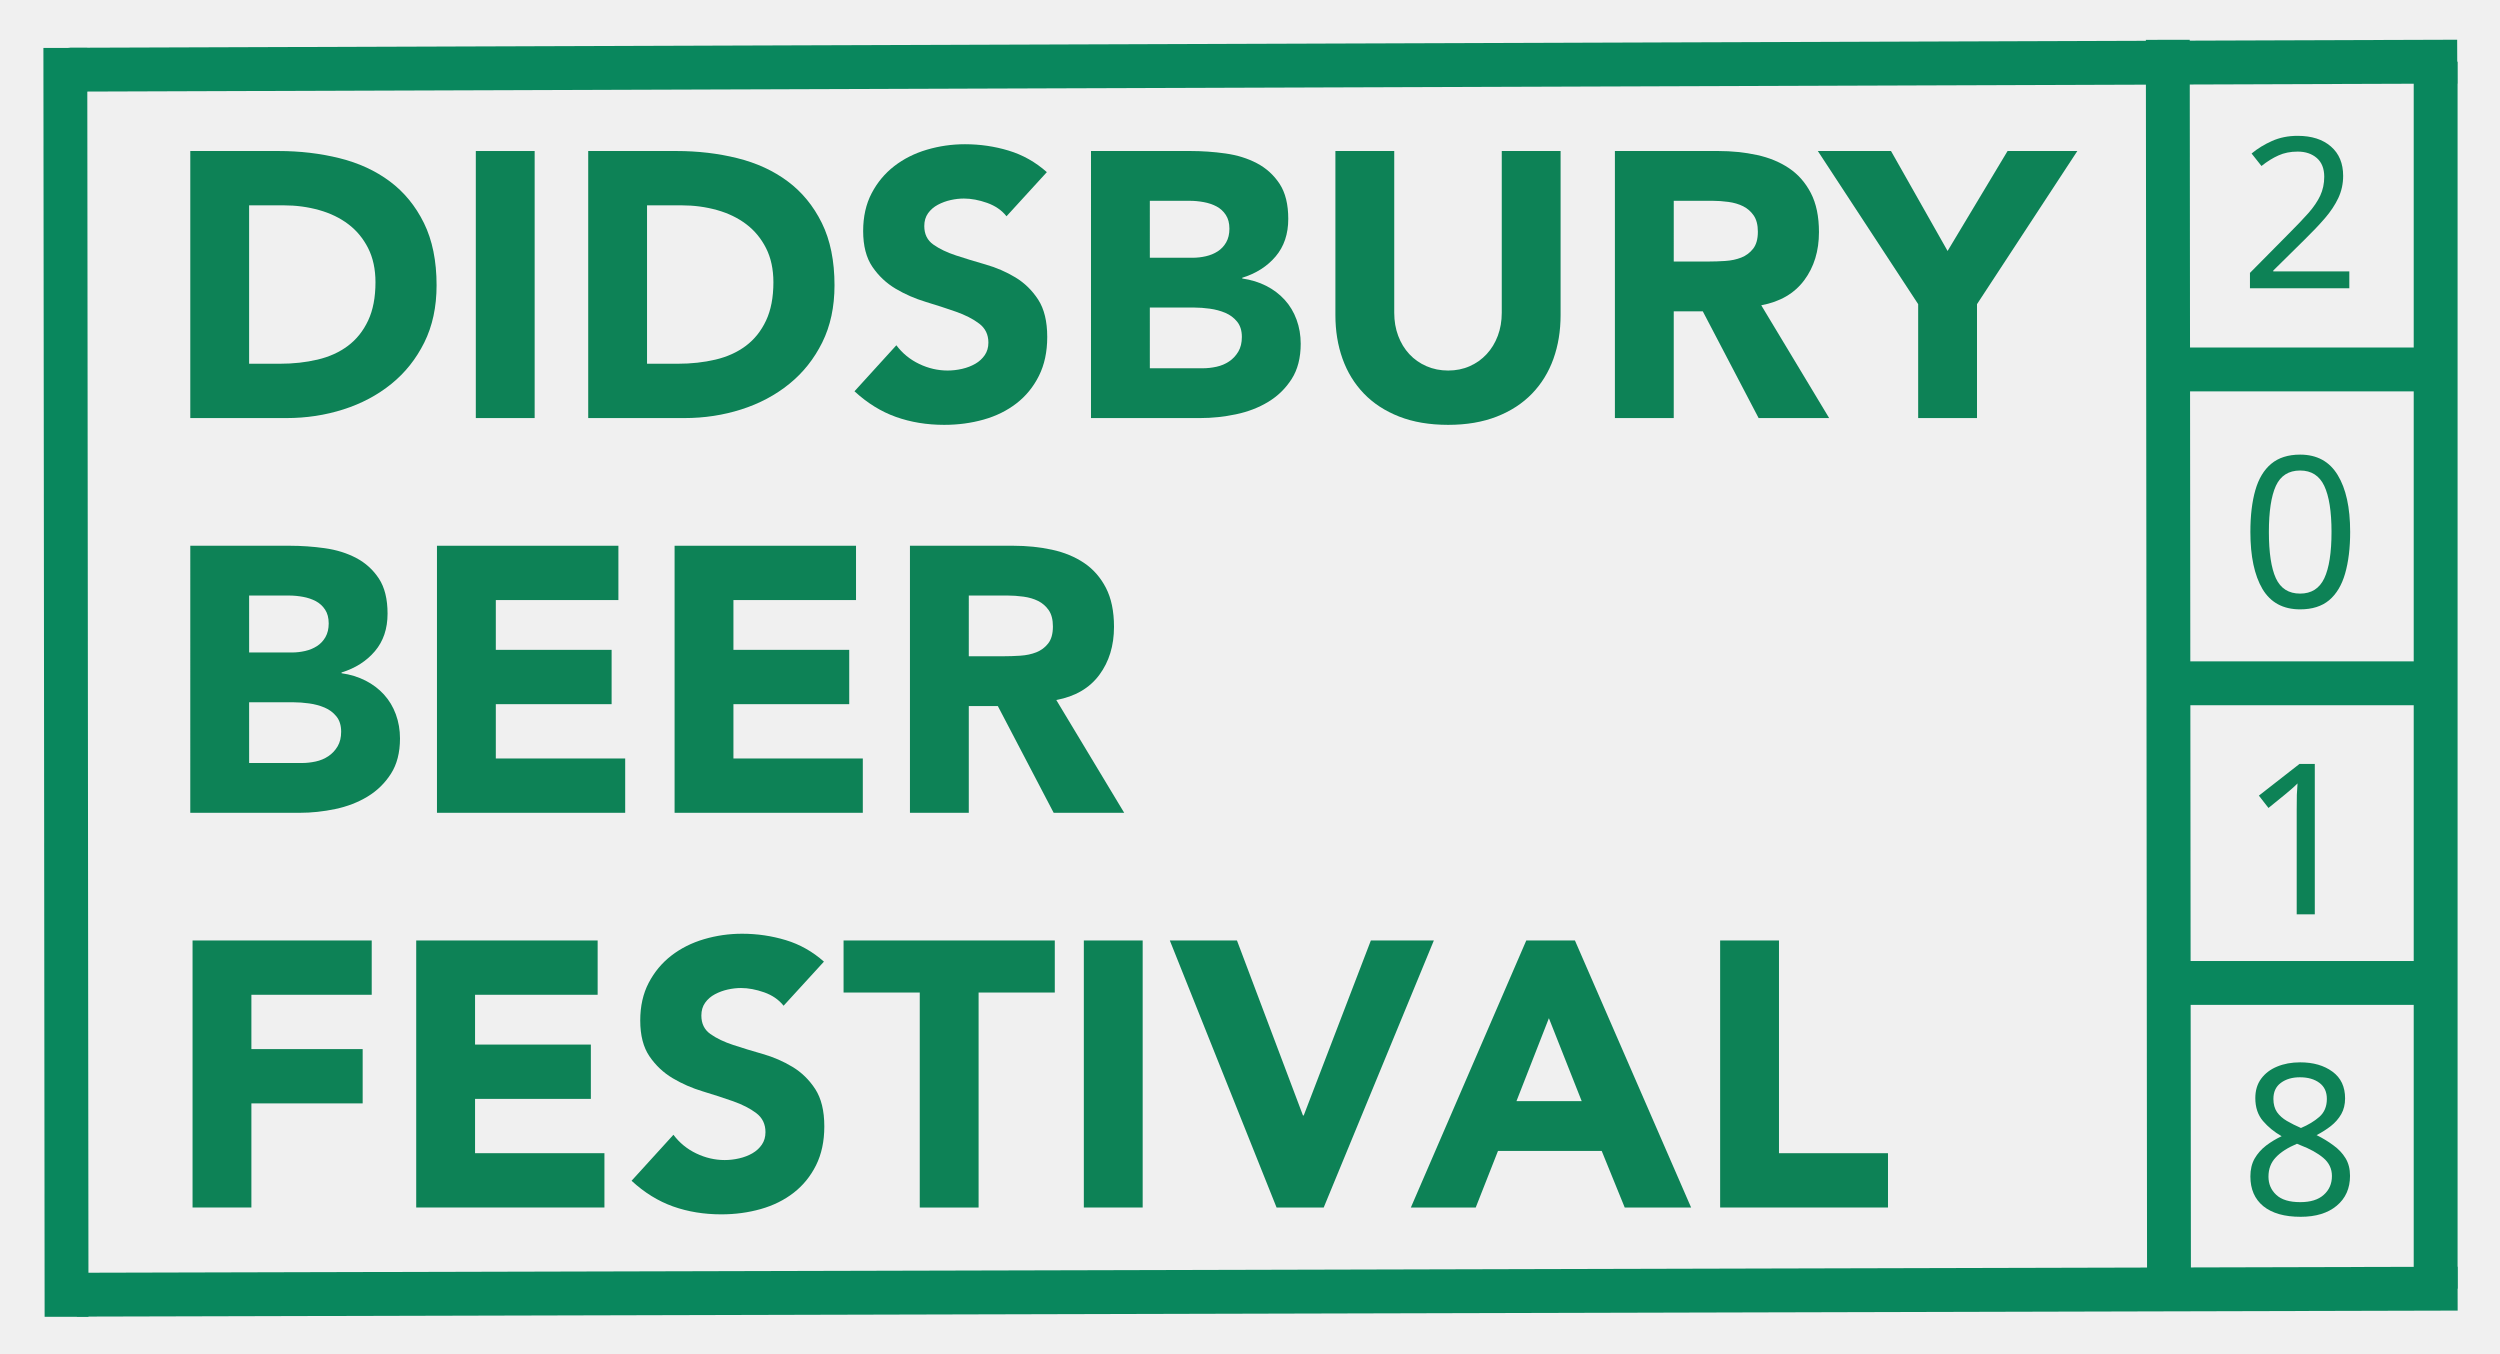
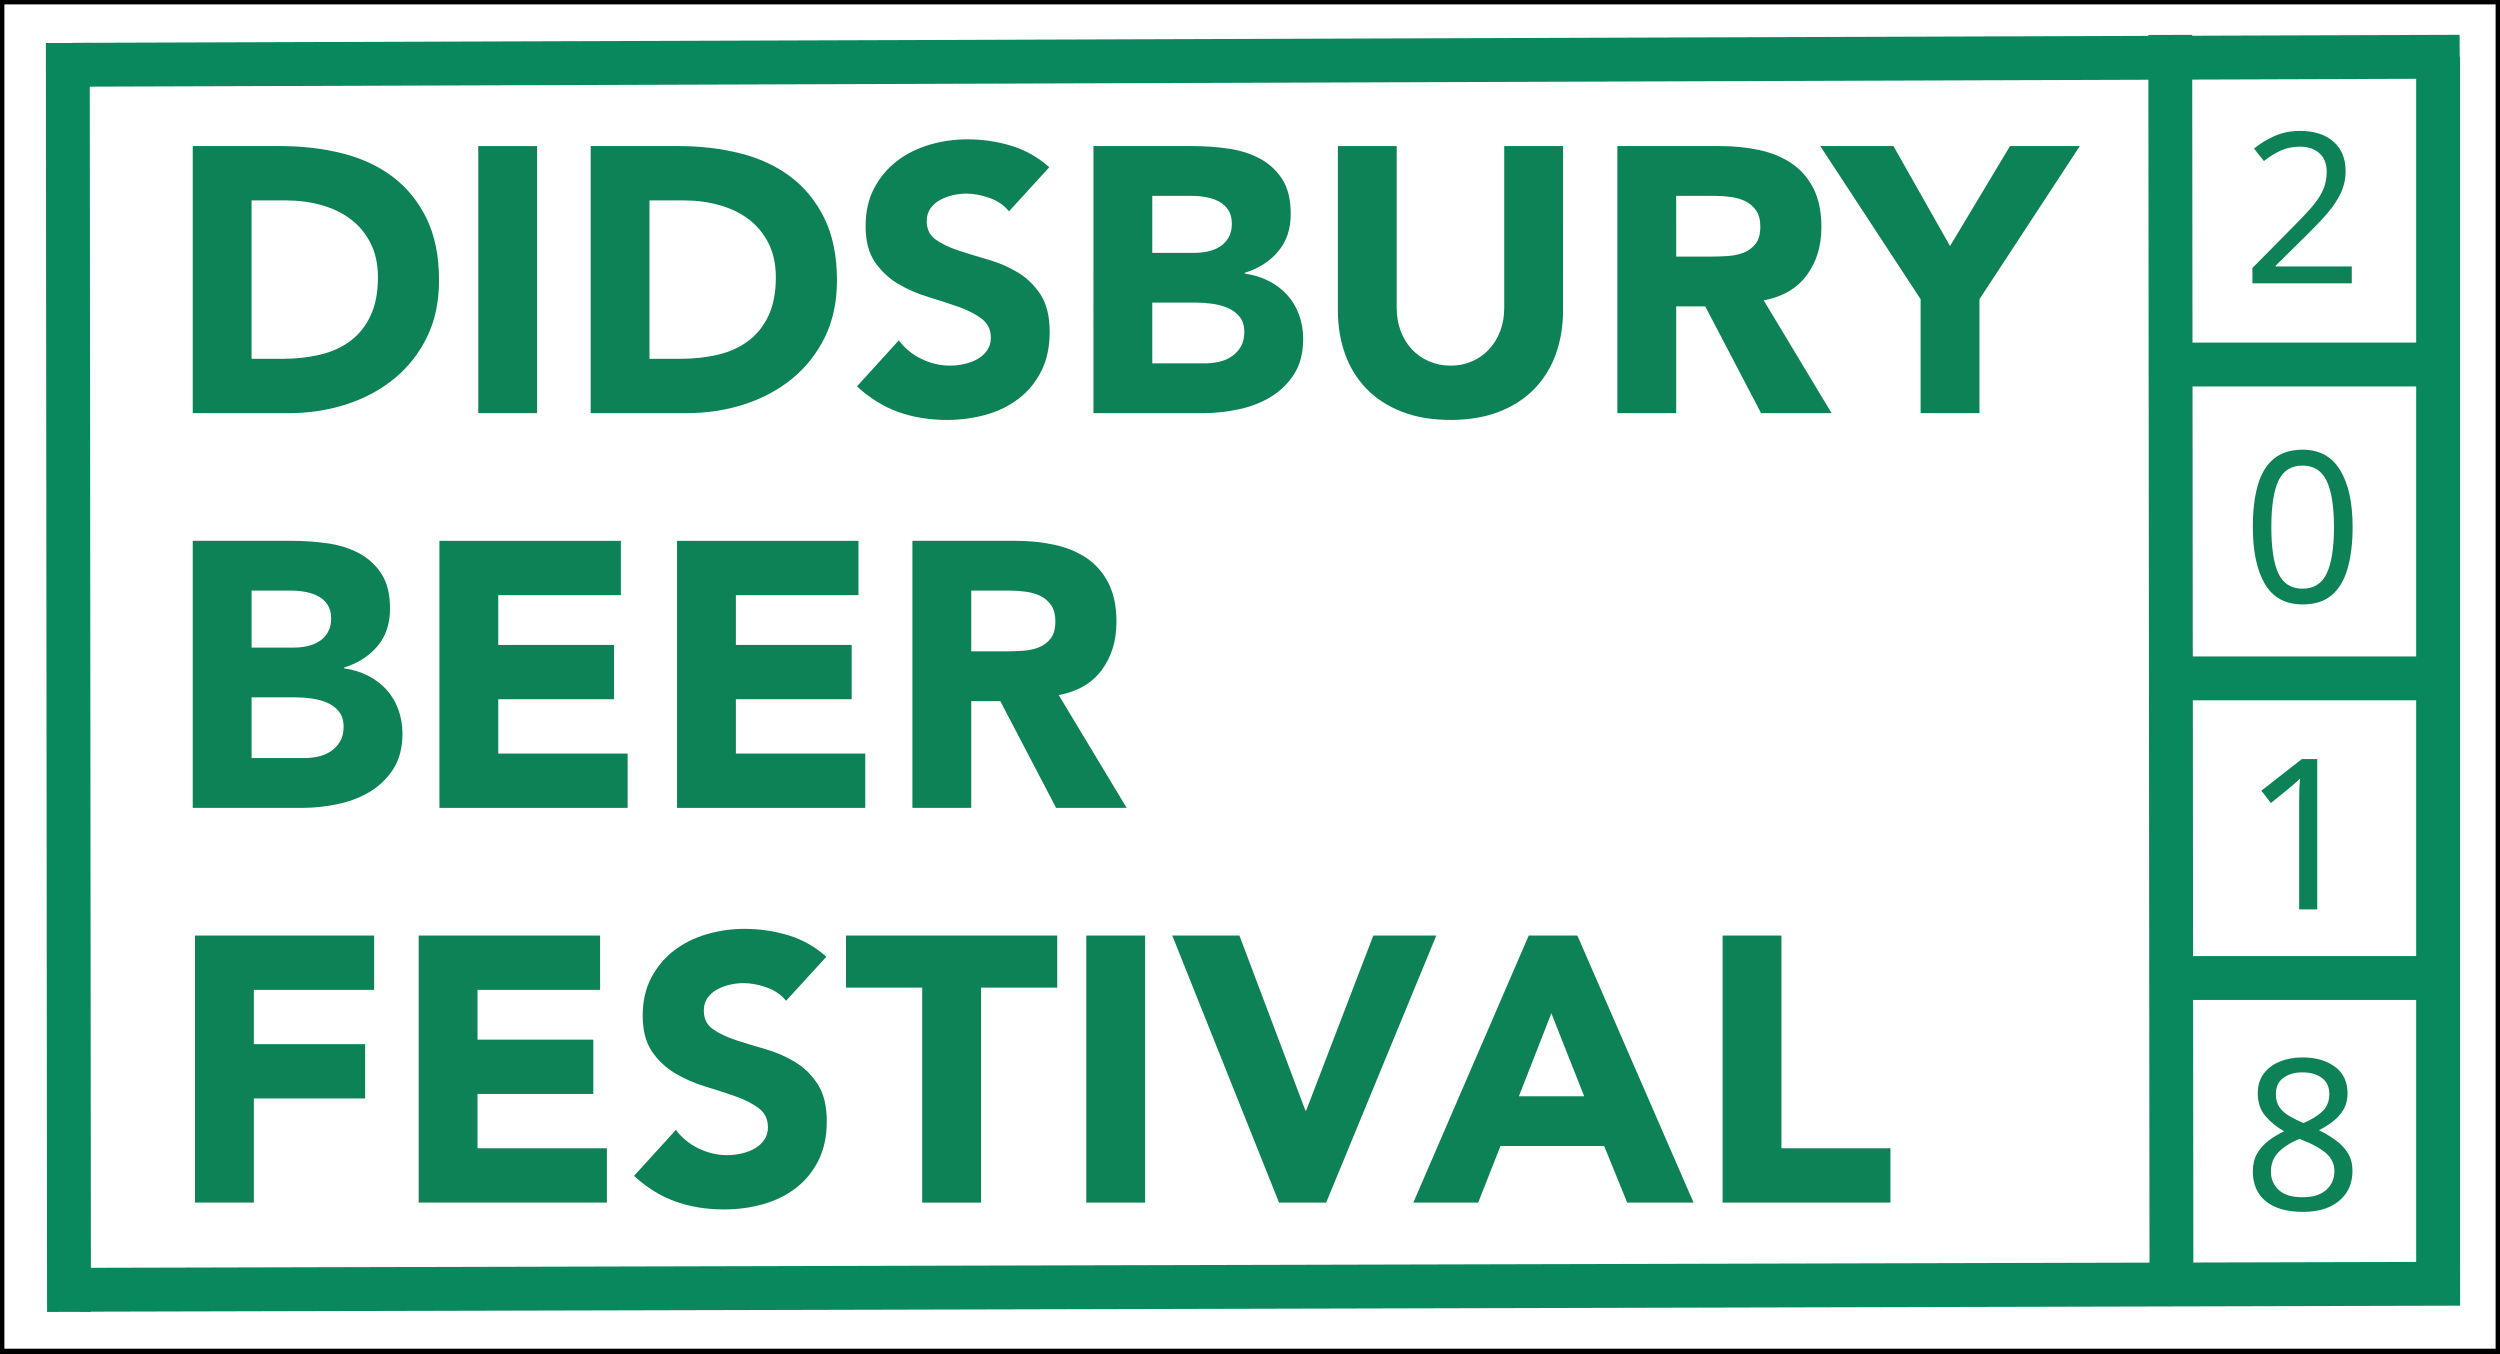
- <svg xmlns="http://www.w3.org/2000/svg" version="1.1" x="0px" y="0px" width="285.003px" height="154.254px" viewBox="118.497 40.398 285.003 154.254" enable-background="new 118.497 40.398 285.003 154.254" xml:space="preserve">
+ <svg xmlns="http://www.w3.org/2000/svg" version="1.1" id="Layer_1" x="0px" y="0px" width="285.003px" height="154.254px" viewBox="0 0 285.003 154.254" enable-background="new 0 0 285.003 154.254" xml:space="preserve">
+   <rect fill="#FFFFFF" stroke="#000000" stroke-miterlimit="10" width="285.003" height="154.254" />
  <g id="Layer_2_1_" display="none">
    <g id="Layer_3" display="inline">
      <rect fill="#FFFFFF" width="738" height="254.969" />
    </g>
  </g>
-   <g id="Layer_1">
+   <g id="Layer_1_1_">
    <g id="Layer_2">
	</g>
-     <line fill="none" stroke="#09875D" stroke-width="5" stroke-miterlimit="10" x1="125.946" y1="45.859" x2="126.084" y2="190.516" />
-     <line fill="none" stroke="#09875D" stroke-width="5" stroke-miterlimit="10" x1="398.625" y1="47.426" x2="126.42" y2="48.344" />
-     <line fill="none" stroke="#09875D" stroke-width="5" stroke-miterlimit="10" x1="398.667" y1="187.307" x2="127.254" y2="187.994" />
+     <line fill="none" stroke="#09875D" stroke-width="5" stroke-miterlimit="10" x1="7.729" y1="4.9" x2="7.867" y2="149.557" />
+     <line fill="none" stroke="#09875D" stroke-width="5" stroke-miterlimit="10" x1="280.408" y1="6.467" x2="8.203" y2="7.385" />
+     <line fill="none" stroke="#09875D" stroke-width="5" stroke-miterlimit="10" x1="280.451" y1="146.348" x2="9.037" y2="147.035" />
    <g>
-       <path fill="#0D8256" d="M140.19,57.614h10.062c2.436,0,4.751,0.271,6.944,0.817c2.193,0.545,4.106,1.426,5.74,2.645    c1.634,1.219,2.931,2.802,3.892,4.751c0.96,1.95,1.44,4.315,1.44,7.095c0,2.466-0.466,4.638-1.397,6.515    c-0.932,1.878-2.186,3.455-3.762,4.73c-1.577,1.276-3.397,2.244-5.461,2.903c-2.064,0.66-4.229,0.989-6.493,0.989H140.19V57.614z     M146.898,81.866h3.483c1.548,0,2.988-0.157,4.321-0.473c1.333-0.315,2.487-0.838,3.461-1.569    c0.974-0.731,1.742-1.691,2.301-2.881c0.559-1.189,0.838-2.644,0.838-4.364c0-1.49-0.279-2.788-0.838-3.892    c-0.559-1.103-1.312-2.014-2.258-2.73c-0.946-0.716-2.057-1.254-3.333-1.612c-1.276-0.358-2.616-0.538-4.021-0.538h-3.956v18.059    H146.898z" />
-       <path fill="#0D8256" d="M172.74,57.614h6.708v30.444h-6.708V57.614z" />
-       <path fill="#0D8256" d="M185.554,57.614h10.062c2.436,0,4.751,0.271,6.944,0.817c2.193,0.545,4.106,1.426,5.74,2.645    c1.634,1.219,2.931,2.802,3.892,4.751c0.96,1.95,1.44,4.315,1.44,7.095c0,2.466-0.466,4.638-1.397,6.515    c-0.932,1.878-2.186,3.455-3.762,4.73c-1.577,1.276-3.397,2.244-5.461,2.903c-2.064,0.66-4.229,0.989-6.493,0.989h-10.965V57.614z     M192.262,81.866h3.483c1.548,0,2.988-0.157,4.321-0.473c1.333-0.315,2.487-0.838,3.461-1.569    c0.974-0.731,1.742-1.691,2.301-2.881c0.559-1.189,0.838-2.644,0.838-4.364c0-1.49-0.279-2.788-0.838-3.892    c-0.559-1.103-1.312-2.014-2.258-2.73c-0.946-0.716-2.057-1.254-3.333-1.612c-1.276-0.358-2.616-0.538-4.021-0.538h-3.956v18.059    H192.262z" />
-       <path fill="#0D8256" d="M233.24,65.053c-0.545-0.688-1.283-1.197-2.214-1.527c-0.932-0.329-1.813-0.494-2.645-0.494    c-0.488,0-0.989,0.058-1.505,0.172c-0.516,0.115-1.004,0.294-1.462,0.538c-0.458,0.244-0.832,0.566-1.118,0.967    c-0.287,0.402-0.43,0.889-0.43,1.462c0,0.918,0.344,1.62,1.032,2.107c0.688,0.488,1.555,0.903,2.601,1.247    c1.046,0.344,2.172,0.688,3.375,1.032c1.204,0.344,2.329,0.832,3.376,1.462c1.046,0.631,1.913,1.477,2.601,2.537    c0.688,1.061,1.032,2.48,1.032,4.257c0,1.692-0.316,3.168-0.946,4.429c-0.631,1.262-1.484,2.308-2.559,3.139    c-1.075,0.832-2.322,1.448-3.741,1.849c-1.419,0.401-2.917,0.602-4.494,0.602c-1.978,0-3.813-0.301-5.504-0.903    c-1.692-0.602-3.268-1.576-4.73-2.924l4.773-5.246c0.688,0.917,1.555,1.627,2.602,2.128c1.046,0.502,2.128,0.752,3.247,0.752    c0.544,0,1.097-0.064,1.655-0.193c0.559-0.129,1.061-0.323,1.505-0.581c0.444-0.258,0.802-0.587,1.075-0.989    c0.272-0.401,0.409-0.874,0.409-1.419c0-0.917-0.352-1.641-1.054-2.171c-0.703-0.53-1.584-0.981-2.645-1.354    c-1.061-0.372-2.208-0.745-3.44-1.118c-1.233-0.372-2.379-0.874-3.44-1.505c-1.061-0.63-1.942-1.462-2.645-2.494    c-0.703-1.032-1.053-2.393-1.053-4.085c0-1.634,0.322-3.067,0.967-4.3c0.645-1.232,1.505-2.264,2.58-3.096    c1.075-0.831,2.314-1.455,3.72-1.871c1.404-0.415,2.852-0.623,4.343-0.623c1.72,0,3.382,0.244,4.988,0.731    c1.605,0.488,3.053,1.305,4.343,2.451L233.24,65.053z" />
-       <path fill="#0D8256" d="M242.872,57.614h11.352c1.318,0,2.644,0.093,3.977,0.279c1.333,0.187,2.53,0.559,3.591,1.118    c1.06,0.559,1.92,1.34,2.58,2.343c0.659,1.004,0.989,2.337,0.989,3.999c0,1.72-0.48,3.146-1.44,4.279    c-0.961,1.133-2.229,1.942-3.806,2.429v0.086c1.003,0.144,1.914,0.423,2.73,0.839c0.817,0.416,1.519,0.946,2.107,1.591    c0.587,0.645,1.039,1.397,1.354,2.257s0.473,1.778,0.473,2.752c0,1.606-0.344,2.946-1.032,4.021    c-0.688,1.075-1.577,1.942-2.666,2.602c-1.09,0.66-2.315,1.133-3.677,1.419c-1.362,0.287-2.716,0.43-4.063,0.43h-12.47    L242.872,57.614L242.872,57.614z M249.58,69.783h4.859c0.516,0,1.024-0.057,1.526-0.172c0.501-0.114,0.953-0.301,1.354-0.559    c0.401-0.258,0.724-0.602,0.968-1.032c0.243-0.43,0.365-0.946,0.365-1.548c0-0.63-0.136-1.154-0.409-1.569    c-0.273-0.415-0.623-0.738-1.053-0.968c-0.43-0.229-0.918-0.394-1.462-0.495c-0.545-0.1-1.075-0.15-1.591-0.15h-4.558    L249.58,69.783L249.58,69.783z M249.58,82.382h6.02c0.516,0,1.039-0.057,1.569-0.172c0.53-0.114,1.01-0.315,1.44-0.602    c0.43-0.286,0.781-0.659,1.054-1.118c0.272-0.458,0.408-1.018,0.408-1.677c0-0.716-0.179-1.296-0.538-1.741    c-0.358-0.444-0.81-0.781-1.354-1.011c-0.545-0.229-1.133-0.387-1.763-0.473c-0.631-0.086-1.219-0.129-1.763-0.129h-5.074    L249.58,82.382L249.58,82.382z" />
-       <path fill="#0D8256" d="M296.406,76.319c0,1.806-0.273,3.469-0.817,4.988c-0.545,1.52-1.354,2.838-2.43,3.956    c-1.076,1.118-2.416,1.993-4.021,2.623c-1.606,0.63-3.455,0.946-5.547,0.946c-2.122,0-3.985-0.316-5.59-0.946    c-1.605-0.63-2.945-1.505-4.021-2.623c-1.075-1.118-1.885-2.437-2.429-3.956c-0.545-1.519-0.817-3.182-0.817-4.988V57.614h6.708    v18.447c0,0.946,0.15,1.821,0.451,2.623c0.301,0.803,0.724,1.499,1.269,2.085c0.544,0.588,1.197,1.047,1.957,1.376    c0.759,0.33,1.583,0.495,2.473,0.495c0.888,0,1.705-0.165,2.451-0.495c0.745-0.329,1.39-0.788,1.935-1.376    c0.544-0.587,0.968-1.283,1.269-2.085c0.301-0.802,0.452-1.677,0.452-2.623V57.614h6.708L296.406,76.319L296.406,76.319z" />
-       <path fill="#0D8256" d="M302.598,57.614h11.782c1.548,0,3.017,0.15,4.408,0.451c1.39,0.301,2.608,0.803,3.655,1.505    c1.046,0.703,1.877,1.648,2.494,2.838c0.616,1.19,0.924,2.673,0.924,4.45c0,2.15-0.559,3.978-1.677,5.483    c-1.118,1.505-2.752,2.458-4.902,2.859l7.74,12.857h-8.041l-6.364-12.169h-3.311v12.169h-6.708V57.614L302.598,57.614z     M309.306,70.212h3.956c0.602,0,1.24-0.021,1.914-0.064c0.673-0.043,1.283-0.172,1.828-0.387c0.544-0.215,0.996-0.552,1.354-1.011    c0.358-0.458,0.538-1.103,0.538-1.935c0-0.774-0.158-1.39-0.473-1.849c-0.316-0.458-0.717-0.81-1.204-1.054    c-0.488-0.243-1.046-0.409-1.677-0.495s-1.247-0.129-1.849-0.129h-4.386L309.306,70.212L309.306,70.212z" />
-       <path fill="#0D8256" d="M337.17,75.072l-11.438-17.458h8.342l6.45,11.395l6.837-11.395h7.955l-11.438,17.458v12.986h-6.708V75.072    L337.17,75.072z" />
-       <path fill="#0D8256" d="M140.19,102.614h11.352c1.318,0,2.644,0.093,3.977,0.279c1.333,0.187,2.53,0.559,3.591,1.118    c1.06,0.559,1.92,1.34,2.58,2.343c0.659,1.004,0.989,2.337,0.989,3.999c0,1.72-0.48,3.146-1.44,4.279    c-0.961,1.133-2.229,1.942-3.806,2.429v0.086c1.003,0.144,1.914,0.423,2.73,0.839c0.817,0.416,1.519,0.946,2.107,1.591    c0.587,0.645,1.039,1.397,1.354,2.257s0.473,1.778,0.473,2.752c0,1.606-0.344,2.946-1.032,4.021    c-0.688,1.074-1.577,1.941-2.666,2.602c-1.09,0.66-2.315,1.133-3.677,1.419c-1.362,0.287-2.716,0.431-4.063,0.431h-12.47    L140.19,102.614L140.19,102.614z M146.898,114.783h4.859c0.516,0,1.024-0.057,1.526-0.172c0.501-0.114,0.953-0.301,1.354-0.559    c0.401-0.258,0.724-0.602,0.968-1.032c0.243-0.43,0.365-0.946,0.365-1.548c0-0.63-0.136-1.154-0.409-1.569    s-0.623-0.738-1.053-0.968c-0.43-0.229-0.918-0.394-1.462-0.495c-0.545-0.1-1.075-0.15-1.591-0.15h-4.558L146.898,114.783    L146.898,114.783z M146.898,127.382h6.02c0.516,0,1.039-0.057,1.569-0.172c0.53-0.114,1.01-0.315,1.44-0.602    c0.43-0.286,0.781-0.659,1.054-1.118c0.272-0.458,0.408-1.018,0.408-1.677c0-0.716-0.179-1.296-0.538-1.741    c-0.358-0.444-0.81-0.781-1.354-1.011c-0.545-0.229-1.133-0.387-1.763-0.473c-0.631-0.086-1.219-0.129-1.763-0.129h-5.074    L146.898,127.382L146.898,127.382z" />
-       <path fill="#0D8256" d="M168.312,102.614h20.683v6.192H175.02v5.676h13.201v6.192H175.02v6.192h14.749v6.192h-21.457V102.614z" />
-       <path fill="#0D8256" d="M195.401,102.614h20.683v6.192h-13.975v5.676h13.201v6.192h-13.201v6.192h14.749v6.192h-21.457V102.614z" />
-       <path fill="#0D8256" d="M222.232,102.614h11.782c1.548,0,3.017,0.15,4.408,0.451c1.39,0.301,2.608,0.803,3.655,1.505    c1.046,0.703,1.877,1.648,2.494,2.838c0.616,1.19,0.924,2.673,0.924,4.45c0,2.15-0.559,3.978-1.677,5.483    c-1.118,1.505-2.752,2.458-4.902,2.859l7.74,12.856h-8.041l-6.364-12.168h-3.311v12.168h-6.708V102.614z M228.94,115.212h3.956    c0.602,0,1.24-0.021,1.914-0.064c0.673-0.043,1.283-0.172,1.828-0.387c0.544-0.215,0.996-0.552,1.354-1.011    c0.358-0.458,0.538-1.103,0.538-1.935c0-0.774-0.158-1.39-0.473-1.849c-0.316-0.458-0.717-0.81-1.204-1.054    c-0.488-0.243-1.046-0.409-1.677-0.495c-0.631-0.086-1.247-0.129-1.849-0.129h-4.386L228.94,115.212L228.94,115.212z" />
-       <path fill="#0D8256" d="M140.448,147.613h20.425v6.191h-13.717v6.192h12.685v6.19h-12.685v11.869h-6.708V147.613z" />
-       <path fill="#0D8256" d="M165.946,147.613h20.683v6.191h-13.975v5.676h13.201v6.192h-13.201v6.191h14.749v6.192h-21.457V147.613    L165.946,147.613z" />
-       <path fill="#0D8256" d="M207.828,155.053c-0.545-0.688-1.283-1.197-2.214-1.527c-0.932-0.327-1.813-0.493-2.646-0.493    c-0.488,0-0.989,0.059-1.505,0.172c-0.516,0.114-1.004,0.295-1.462,0.538c-0.458,0.242-0.832,0.566-1.118,0.968    c-0.287,0.401-0.43,0.89-0.43,1.461c0,0.918,0.344,1.621,1.032,2.106c0.688,0.488,1.555,0.904,2.601,1.248    c1.046,0.345,2.172,0.688,3.375,1.031c1.204,0.344,2.329,0.832,3.376,1.463c1.046,0.631,1.913,1.478,2.601,2.537    c0.688,1.062,1.032,2.479,1.032,4.256c0,1.691-0.316,3.168-0.946,4.431c-0.631,1.262-1.484,2.307-2.559,3.139    c-1.075,0.832-2.322,1.447-3.741,1.849c-1.419,0.402-2.917,0.604-4.494,0.604c-1.978,0-3.813-0.301-5.504-0.902    c-1.692-0.604-3.268-1.576-4.73-2.926l4.773-5.245c0.688,0.917,1.555,1.628,2.602,2.128c1.046,0.502,2.128,0.754,3.247,0.754    c0.544,0,1.097-0.064,1.655-0.193c0.559-0.131,1.061-0.323,1.505-0.581c0.444-0.259,0.802-0.587,1.075-0.988    s0.409-0.875,0.409-1.42c0-0.916-0.352-1.642-1.054-2.171c-0.703-0.53-1.584-0.98-2.645-1.354s-2.208-0.746-3.44-1.119    c-1.233-0.371-2.379-0.873-3.44-1.504s-1.942-1.463-2.645-2.494s-1.053-2.394-1.053-4.086c0-1.633,0.322-3.066,0.967-4.299    c0.645-1.233,1.505-2.265,2.58-3.097c1.075-0.832,2.314-1.455,3.72-1.871c1.404-0.415,2.852-0.623,4.343-0.623    c1.72,0,3.382,0.244,4.988,0.73c1.605,0.487,3.053,1.305,4.343,2.45L207.828,155.053z" />
-       <path fill="#0D8256" d="M223.35,153.548h-8.686v-5.935h24.08v5.935h-8.686v24.511h-6.708V153.548z" />
-       <path fill="#0D8256" d="M242.055,147.613h6.708v30.443h-6.708V147.613z" />
-       <path fill="#0D8256" d="M251.858,147.613h7.654l7.525,19.951h0.086l7.654-19.951h7.181l-12.556,30.443h-5.375L251.858,147.613z" />
-       <path fill="#0D8256" d="M292.494,147.613h5.547l13.244,30.443h-7.568l-2.623-6.449h-11.825l-2.537,6.449h-7.396L292.494,147.613z     M295.073,156.473l-3.698,9.459h7.439L295.073,156.473z" />
-       <path fill="#0D8256" d="M314.595,147.613h6.708v24.252h12.427v6.191h-19.135V147.613z" />
+       <path fill="#0D8256" d="M21.973,16.655h10.062c2.437,0,4.752,0.271,6.944,0.817c2.193,0.545,4.106,1.426,5.74,2.645    c1.634,1.219,2.931,2.802,3.892,4.751c0.961,1.95,1.44,4.315,1.44,7.095c0,2.466-0.466,4.638-1.397,6.516    c-0.932,1.877-2.186,3.455-3.762,4.729c-1.576,1.276-3.396,2.244-5.461,2.903c-2.064,0.66-4.229,0.988-6.492,0.988H21.973V16.655z     M28.681,40.907h3.482c1.549,0,2.988-0.157,4.322-0.474c1.332-0.314,2.486-0.838,3.461-1.568c0.974-0.731,1.741-1.691,2.301-2.881    c0.559-1.189,0.838-2.644,0.838-4.364c0-1.49-0.279-2.788-0.838-3.892c-0.56-1.103-1.312-2.014-2.258-2.73    c-0.947-0.716-2.058-1.254-3.334-1.612c-1.275-0.358-2.615-0.538-4.021-0.538h-3.956v18.059H28.681z" />
+       <path fill="#0D8256" d="M54.523,16.655h6.709V47.1h-6.709V16.655L54.523,16.655z" />
+       <path fill="#0D8256" d="M67.337,16.655H77.4c2.436,0,4.75,0.271,6.943,0.817c2.193,0.545,4.105,1.426,5.74,2.645    c1.634,1.219,2.931,2.802,3.892,4.751c0.96,1.95,1.44,4.315,1.44,7.095c0,2.466-0.467,4.638-1.397,6.516    c-0.932,1.877-2.187,3.455-3.762,4.729c-1.577,1.276-3.397,2.244-5.461,2.903c-2.063,0.66-4.229,0.988-6.493,0.988H67.337V16.655z     M74.045,40.907h3.483c1.547,0,2.987-0.157,4.32-0.474c1.333-0.314,2.487-0.838,3.461-1.568c0.975-0.731,1.742-1.691,2.301-2.881    c0.56-1.189,0.838-2.644,0.838-4.364c0-1.49-0.278-2.788-0.838-3.892c-0.559-1.103-1.312-2.014-2.258-2.73    c-0.945-0.716-2.057-1.254-3.333-1.612c-1.276-0.358-2.616-0.538-4.021-0.538h-3.957v18.059H74.045z" />
+       <path fill="#0D8256" d="M115.023,24.094c-0.545-0.688-1.283-1.197-2.214-1.527c-0.933-0.329-1.813-0.494-2.646-0.494    c-0.487,0-0.988,0.058-1.504,0.172c-0.517,0.115-1.004,0.294-1.463,0.538c-0.457,0.244-0.832,0.566-1.117,0.967    c-0.287,0.402-0.43,0.889-0.43,1.462c0,0.918,0.344,1.62,1.031,2.107c0.688,0.488,1.555,0.903,2.602,1.247    c1.045,0.344,2.172,0.688,3.375,1.032c1.203,0.344,2.328,0.832,3.375,1.462c1.047,0.631,1.914,1.477,2.602,2.537    c0.688,1.061,1.031,2.48,1.031,4.256c0,1.692-0.315,3.168-0.945,4.43c-0.631,1.262-1.484,2.308-2.559,3.139    c-1.075,0.832-2.322,1.448-3.741,1.85c-1.419,0.4-2.917,0.602-4.494,0.602c-1.978,0-3.813-0.301-5.504-0.902    c-1.692-0.603-3.269-1.576-4.729-2.925l4.772-5.246c0.688,0.917,1.555,1.627,2.603,2.128c1.045,0.502,2.127,0.752,3.246,0.752    c0.545,0,1.098-0.063,1.655-0.193c0.56-0.129,1.062-0.322,1.505-0.58s0.803-0.588,1.075-0.989s0.409-0.874,0.409-1.419    c0-0.917-0.352-1.641-1.055-2.171s-1.584-0.981-2.645-1.354c-1.061-0.372-2.208-0.745-3.439-1.118    c-1.234-0.372-2.379-0.874-3.44-1.505c-1.062-0.63-1.942-1.462-2.646-2.494c-0.703-1.032-1.053-2.393-1.053-4.085    c0-1.634,0.322-3.067,0.967-4.3c0.645-1.232,1.506-2.264,2.58-3.096c1.075-0.831,2.314-1.455,3.721-1.871    c1.403-0.415,2.852-0.623,4.342-0.623c1.721,0,3.383,0.244,4.988,0.731c1.605,0.488,3.053,1.305,4.344,2.451L115.023,24.094z" />
+       <path fill="#0D8256" d="M124.656,16.655h11.352c1.318,0,2.645,0.093,3.977,0.279c1.334,0.187,2.53,0.559,3.592,1.118    c1.06,0.559,1.92,1.34,2.58,2.343c0.658,1.004,0.988,2.337,0.988,3.999c0,1.72-0.48,3.146-1.439,4.279    c-0.961,1.133-2.229,1.942-3.807,2.429v0.086c1.004,0.144,1.914,0.423,2.73,0.839s1.52,0.946,2.107,1.591    c0.586,0.645,1.039,1.397,1.354,2.257c0.314,0.859,0.473,1.777,0.473,2.752c0,1.605-0.344,2.946-1.031,4.021    c-0.688,1.074-1.578,1.941-2.666,2.602c-1.09,0.66-2.315,1.133-3.678,1.419c-1.361,0.287-2.716,0.431-4.062,0.431h-12.471    L124.656,16.655L124.656,16.655z M131.363,28.824h4.859c0.516,0,1.023-0.057,1.525-0.172c0.502-0.114,0.953-0.301,1.354-0.559    c0.401-0.258,0.724-0.602,0.968-1.032c0.243-0.43,0.365-0.946,0.365-1.548c0-0.63-0.136-1.154-0.408-1.569    c-0.273-0.415-0.623-0.738-1.054-0.968c-0.431-0.229-0.918-0.394-1.462-0.495c-0.545-0.1-1.075-0.15-1.592-0.15h-4.557V28.824    L131.363,28.824z M131.363,41.423h6.021c0.517,0,1.039-0.057,1.569-0.172c0.529-0.114,1.01-0.315,1.439-0.603    c0.43-0.285,0.781-0.658,1.055-1.117c0.271-0.458,0.407-1.018,0.407-1.678c0-0.715-0.179-1.295-0.538-1.74    c-0.357-0.444-0.81-0.781-1.354-1.011c-0.545-0.229-1.133-0.387-1.764-0.473s-1.219-0.129-1.763-0.129h-5.073V41.423    L131.363,41.423z" />
+       <path fill="#0D8256" d="M178.189,35.36c0,1.806-0.273,3.469-0.816,4.988c-0.545,1.521-1.354,2.838-2.43,3.957    c-1.076,1.117-2.416,1.992-4.021,2.622s-3.455,0.946-5.547,0.946c-2.122,0-3.985-0.316-5.59-0.946    c-1.605-0.63-2.945-1.505-4.021-2.622c-1.074-1.119-1.885-2.438-2.429-3.957c-0.546-1.519-0.817-3.182-0.817-4.988V16.655h6.708    v18.447c0,0.946,0.15,1.821,0.451,2.623c0.301,0.803,0.724,1.5,1.269,2.086c0.545,0.588,1.197,1.047,1.957,1.375    c0.76,0.33,1.584,0.496,2.474,0.496c0.888,0,1.704-0.166,2.45-0.496c0.746-0.328,1.391-0.787,1.936-1.375    c0.544-0.588,0.969-1.283,1.27-2.086c0.301-0.802,0.451-1.677,0.451-2.623V16.655h6.709L178.189,35.36L178.189,35.36z" />
+       <path fill="#0D8256" d="M184.381,16.655h11.782c1.548,0,3.017,0.15,4.408,0.451c1.39,0.301,2.607,0.803,3.654,1.505    c1.046,0.703,1.877,1.648,2.494,2.838c0.615,1.19,0.924,2.673,0.924,4.45c0,2.15-0.559,3.978-1.677,5.483    c-1.118,1.505-2.752,2.458-4.901,2.859l7.739,12.856h-8.041L194.4,34.929h-3.311v12.168h-6.708V16.655L184.381,16.655z     M191.089,29.253h3.956c0.602,0,1.239-0.021,1.913-0.064s1.283-0.172,1.828-0.387c0.545-0.215,0.996-0.552,1.354-1.011    c0.358-0.458,0.538-1.103,0.538-1.935c0-0.774-0.158-1.39-0.473-1.849c-0.316-0.458-0.717-0.81-1.205-1.054    c-0.487-0.243-1.045-0.409-1.676-0.495s-1.248-0.129-1.85-0.129h-4.386L191.089,29.253L191.089,29.253z" />
+       <path fill="#0D8256" d="M218.953,34.113l-11.438-17.458h8.342l6.45,11.395l6.837-11.395h7.955l-11.438,17.458V47.1h-6.709V34.113    L218.953,34.113z" />
+       <path fill="#0D8256" d="M21.973,61.655h11.353c1.317,0,2.644,0.093,3.977,0.278c1.333,0.188,2.529,0.56,3.591,1.118    c1.06,0.56,1.921,1.341,2.58,2.343c0.659,1.004,0.989,2.338,0.989,4c0,1.72-0.48,3.146-1.439,4.278    c-0.962,1.134-2.23,1.942-3.807,2.429v0.086c1.003,0.145,1.914,0.424,2.73,0.84s1.519,0.945,2.106,1.591    c0.587,0.646,1.039,1.397,1.354,2.257c0.314,0.859,0.473,1.777,0.473,2.752c0,1.605-0.344,2.946-1.032,4.021    c-0.688,1.074-1.577,1.94-2.666,2.602c-1.09,0.66-2.315,1.133-3.677,1.419c-1.362,0.287-2.717,0.431-4.062,0.431H21.972    L21.973,61.655L21.973,61.655z M28.681,73.824h4.859c0.516,0,1.023-0.057,1.525-0.172c0.502-0.114,0.953-0.301,1.354-0.56    c0.401-0.258,0.724-0.602,0.968-1.032c0.243-0.43,0.365-0.945,0.365-1.547c0-0.631-0.137-1.154-0.409-1.57    c-0.272-0.414-0.623-0.737-1.054-0.967c-0.43-0.229-0.918-0.395-1.461-0.496c-0.545-0.1-1.075-0.149-1.592-0.149H28.68    L28.681,73.824L28.681,73.824z M28.681,86.423h6.02c0.517,0,1.039-0.057,1.569-0.172c0.53-0.114,1.011-0.315,1.44-0.603    c0.43-0.285,0.781-0.658,1.054-1.117c0.272-0.458,0.408-1.018,0.408-1.678c0-0.715-0.179-1.295-0.538-1.74    c-0.357-0.444-0.811-0.781-1.354-1.012c-0.545-0.229-1.133-0.387-1.764-0.473S34.298,79.5,33.754,79.5H28.68L28.681,86.423    L28.681,86.423z" />
+       <path fill="#0D8256" d="M50.095,61.655h20.684v6.192H56.803v5.676h13.201v6.191H56.803v6.192h14.749V92.1H50.095V61.655z" />
+       <path fill="#0D8256" d="M77.184,61.655h20.683v6.192H83.892v5.676h13.201v6.191H83.892v6.192h14.749V92.1H77.184V61.655z" />
+       <path fill="#0D8256" d="M104.015,61.655h11.782c1.548,0,3.017,0.149,4.407,0.45c1.391,0.302,2.608,0.804,3.656,1.506    c1.045,0.703,1.877,1.647,2.493,2.838c0.616,1.189,0.925,2.673,0.925,4.449c0,2.15-0.56,3.979-1.678,5.483    c-1.117,1.505-2.752,2.458-4.902,2.859l7.74,12.856h-8.041l-6.363-12.168h-3.312v12.168h-6.708V61.655z M110.723,74.253h3.956    c0.602,0,1.24-0.021,1.914-0.063c0.673-0.043,1.283-0.172,1.828-0.388c0.544-0.215,0.996-0.552,1.354-1.011    c0.358-0.458,0.538-1.104,0.538-1.936c0-0.773-0.157-1.39-0.473-1.849c-0.315-0.458-0.718-0.81-1.204-1.054    c-0.488-0.243-1.046-0.409-1.678-0.495c-0.631-0.086-1.246-0.129-1.848-0.129h-4.387L110.723,74.253L110.723,74.253z" />
+       <path fill="#0D8256" d="M22.231,106.654h20.424v6.191H28.939v6.191h12.686v6.189H28.939v11.869h-6.708V106.654z" />
+       <path fill="#0D8256" d="M47.729,106.654h20.683v6.191H54.437v5.676h13.201v6.191H54.437v6.191h14.749v6.191H47.729V106.654    L47.729,106.654z" />
+       <path fill="#0D8256" d="M89.611,114.094c-0.545-0.688-1.283-1.197-2.213-1.527c-0.933-0.326-1.814-0.492-2.646-0.492    c-0.488,0-0.989,0.059-1.506,0.172c-0.516,0.113-1.004,0.295-1.461,0.538c-0.459,0.241-0.832,0.565-1.119,0.968    c-0.286,0.4-0.43,0.891-0.43,1.461c0,0.918,0.344,1.621,1.032,2.105c0.688,0.488,1.556,0.904,2.601,1.248    c1.047,0.346,2.172,0.688,3.375,1.031c1.205,0.344,2.33,0.832,3.377,1.463c1.045,0.631,1.912,1.479,2.601,2.537    c0.688,1.062,1.032,2.479,1.032,4.256c0,1.691-0.316,3.168-0.946,4.432c-0.631,1.262-1.483,2.307-2.56,3.139    c-1.074,0.832-2.321,1.447-3.74,1.85c-1.419,0.401-2.917,0.604-4.494,0.604c-1.979,0-3.812-0.301-5.504-0.902    c-1.691-0.604-3.268-1.576-4.73-2.926l4.773-5.244c0.688,0.916,1.555,1.627,2.602,2.127c1.047,0.502,2.129,0.754,3.248,0.754    c0.543,0,1.096-0.063,1.654-0.192c0.559-0.131,1.061-0.323,1.505-0.581c0.444-0.26,0.802-0.587,1.075-0.988    c0.273-0.4,0.409-0.875,0.409-1.42c0-0.916-0.353-1.642-1.054-2.171c-0.703-0.53-1.584-0.979-2.646-1.354    c-1.062-0.373-2.208-0.746-3.44-1.119c-1.232-0.37-2.379-0.873-3.439-1.504s-1.941-1.463-2.645-2.494    c-0.703-1.03-1.054-2.394-1.054-4.086c0-1.633,0.322-3.065,0.968-4.299c0.645-1.232,1.504-2.265,2.58-3.097    c1.074-0.832,2.313-1.455,3.719-1.871c1.404-0.415,2.853-0.622,4.344-0.622c1.72,0,3.382,0.243,4.988,0.729    c1.604,0.487,3.053,1.305,4.342,2.45L89.611,114.094z" />
+       <path fill="#0D8256" d="M105.133,112.589h-8.687v-5.935h24.08v5.935h-8.686V137.1h-6.708V112.589z" />
+       <path fill="#0D8256" d="M123.838,106.654h6.708v30.443h-6.708V106.654z" />
+       <path fill="#0D8256" d="M133.641,106.654h7.654l7.524,19.951h0.086l7.654-19.951h7.182l-12.557,30.443h-5.375L133.641,106.654z" />
+       <path fill="#0D8256" d="M174.277,106.654h5.547l13.244,30.443H185.5l-2.623-6.449h-11.824l-2.537,6.449h-7.396L174.277,106.654z     M176.857,115.514l-3.699,9.459h7.439L176.857,115.514z" />
+       <path fill="#0D8256" d="M196.378,106.654h6.708v24.252h12.427v6.191h-19.135V106.654z" />
    </g>
-     <line fill="none" stroke="#09875D" stroke-width="5" stroke-miterlimit="10" x1="365.628" y1="44.938" x2="365.767" y2="189.797" />
-     <line fill="none" stroke="#09875D" stroke-width="5" stroke-miterlimit="10" x1="396.164" y1="47.426" x2="396.164" y2="187.307" />
-     <rect x="365.697" y="55.114" fill="none" width="30.487" height="18.5" />
-     <text transform="matrix(1 0 0 1 373.8379 73.2583)" fill="#0D8256" font-family="'Avenir-Black'" font-size="24">2</text>
-     <rect x="365.731" y="91.487" fill="none" width="30.487" height="18.5" />
-     <text transform="matrix(1 0 0 1 373.8711 109.6313)" fill="#0D8256" font-family="'Avenir-Black'" font-size="24">0</text>
-     <rect x="365.731" y="126.487" fill="none" width="30.487" height="18.5" />
-     <text transform="matrix(1 0 0 1 373.8711 144.6309)" fill="#0D8256" font-family="'Avenir-Black'" font-size="24">1</text>
-     <rect x="365.731" y="160.737" fill="none" width="30.487" height="18.5" />
-     <text transform="matrix(1 0 0 1 373.8711 178.8809)" fill="#0D8256" font-family="'Avenir-Black'" font-size="24">8</text>
-     <line fill="none" stroke="#09875D" stroke-width="5" stroke-miterlimit="10" x1="366.063" y1="82.515" x2="395.729" y2="82.515" />
-     <line fill="none" stroke="#09875D" stroke-width="5" stroke-miterlimit="10" x1="366.142" y1="118.295" x2="395.809" y2="118.295" />
-     <line fill="none" stroke="#09875D" stroke-width="5" stroke-miterlimit="10" x1="366.142" y1="152.455" x2="395.809" y2="152.455" />
+     <line fill="none" stroke="#09875D" stroke-width="5" stroke-miterlimit="10" x1="247.412" y1="3.979" x2="247.55" y2="148.838" />
+     <line fill="none" stroke="#09875D" stroke-width="5" stroke-miterlimit="10" x1="277.947" y1="6.467" x2="277.947" y2="146.348" />
+     <rect x="247.48" y="14.155" fill="none" width="30.486" height="18.5" />
+     <text transform="matrix(1 0 0 1 255.6206 32.2988)" fill="#0D8256" font-family="'Avenir-Black'" font-size="24">2</text>
+     <rect x="247.514" y="50.527" fill="none" width="30.487" height="18.5" />
+     <text transform="matrix(1 0 0 1 255.6538 68.6719)" fill="#0D8256" font-family="'Avenir-Black'" font-size="24">0</text>
+     <rect x="247.514" y="85.527" fill="none" width="30.487" height="18.5" />
+     <text transform="matrix(1 0 0 1 255.6538 103.6719)" fill="#0D8256" font-family="'Avenir-Black'" font-size="24">1</text>
+     <rect x="247.514" y="119.777" fill="none" width="30.487" height="18.5" />
+     <text transform="matrix(1 0 0 1 255.6538 137.9219)" fill="#0D8256" font-family="'Avenir-Black'" font-size="24">8</text>
+     <line fill="none" stroke="#09875D" stroke-width="5" stroke-miterlimit="10" x1="247.846" y1="41.557" x2="277.512" y2="41.557" />
+     <line fill="none" stroke="#09875D" stroke-width="5" stroke-miterlimit="10" x1="247.925" y1="77.336" x2="277.592" y2="77.336" />
+     <line fill="none" stroke="#09875D" stroke-width="5" stroke-miterlimit="10" x1="247.925" y1="111.496" x2="277.592" y2="111.496" />
  </g>
</svg>
